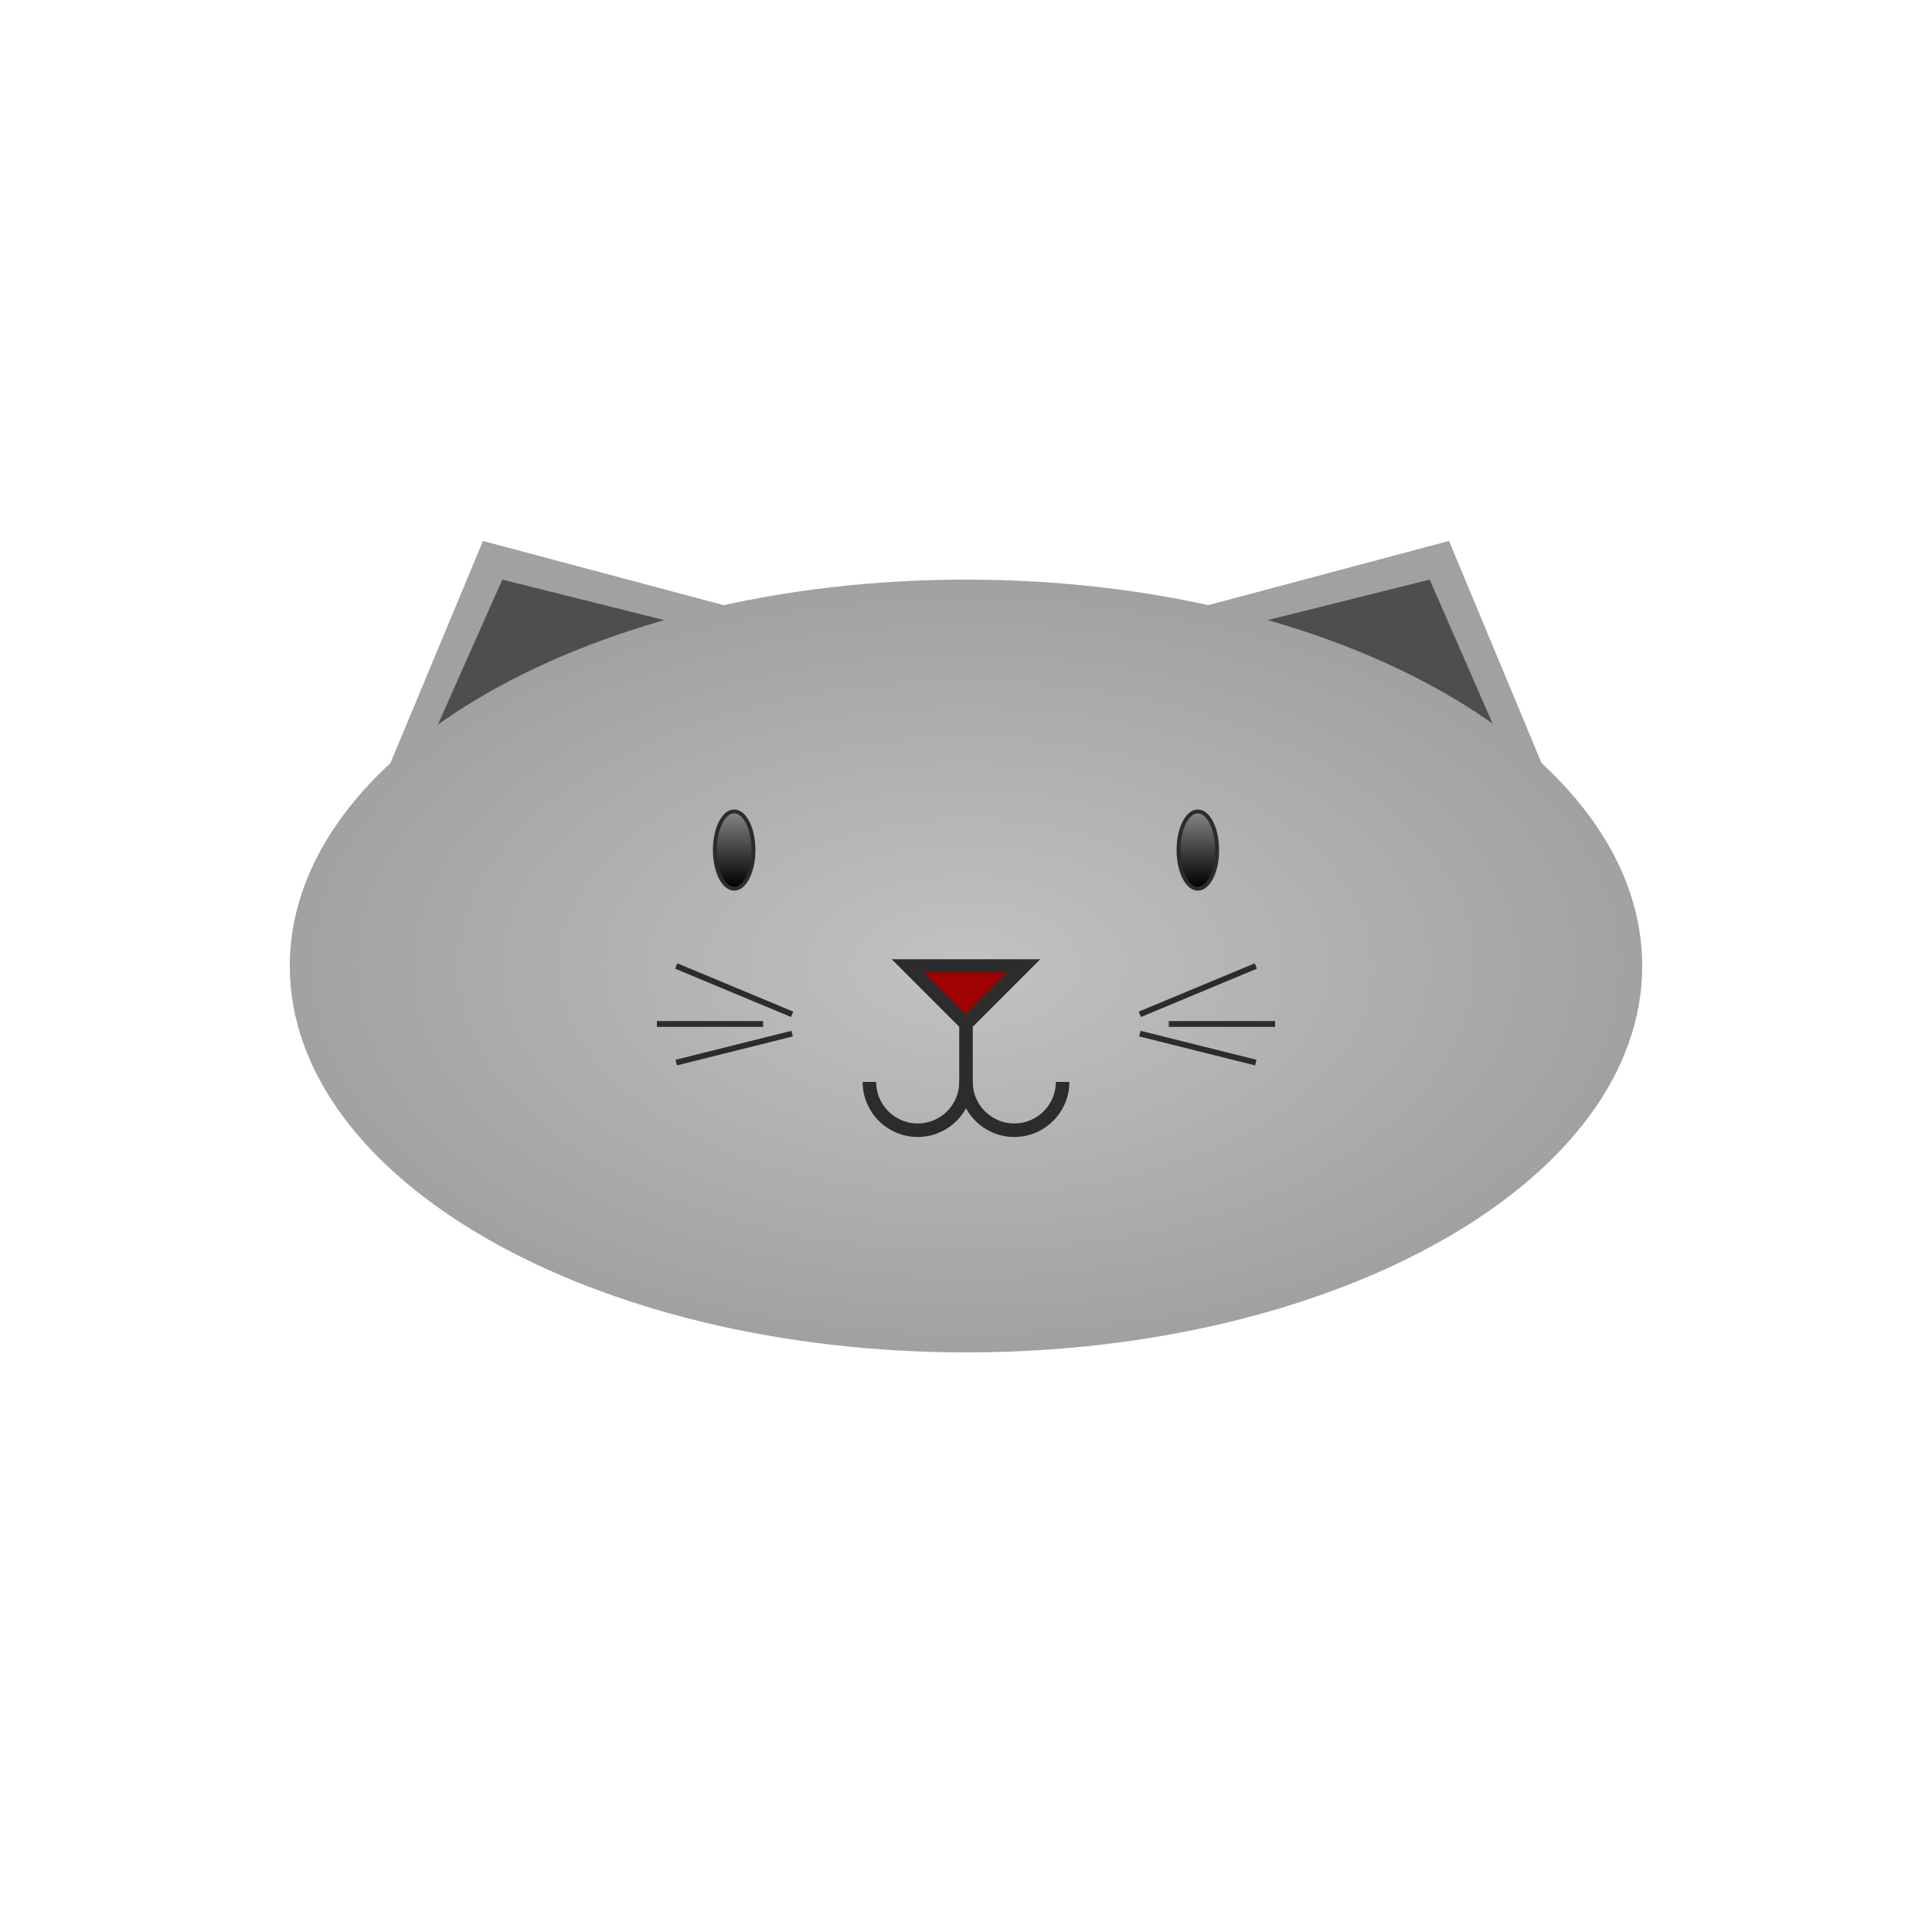
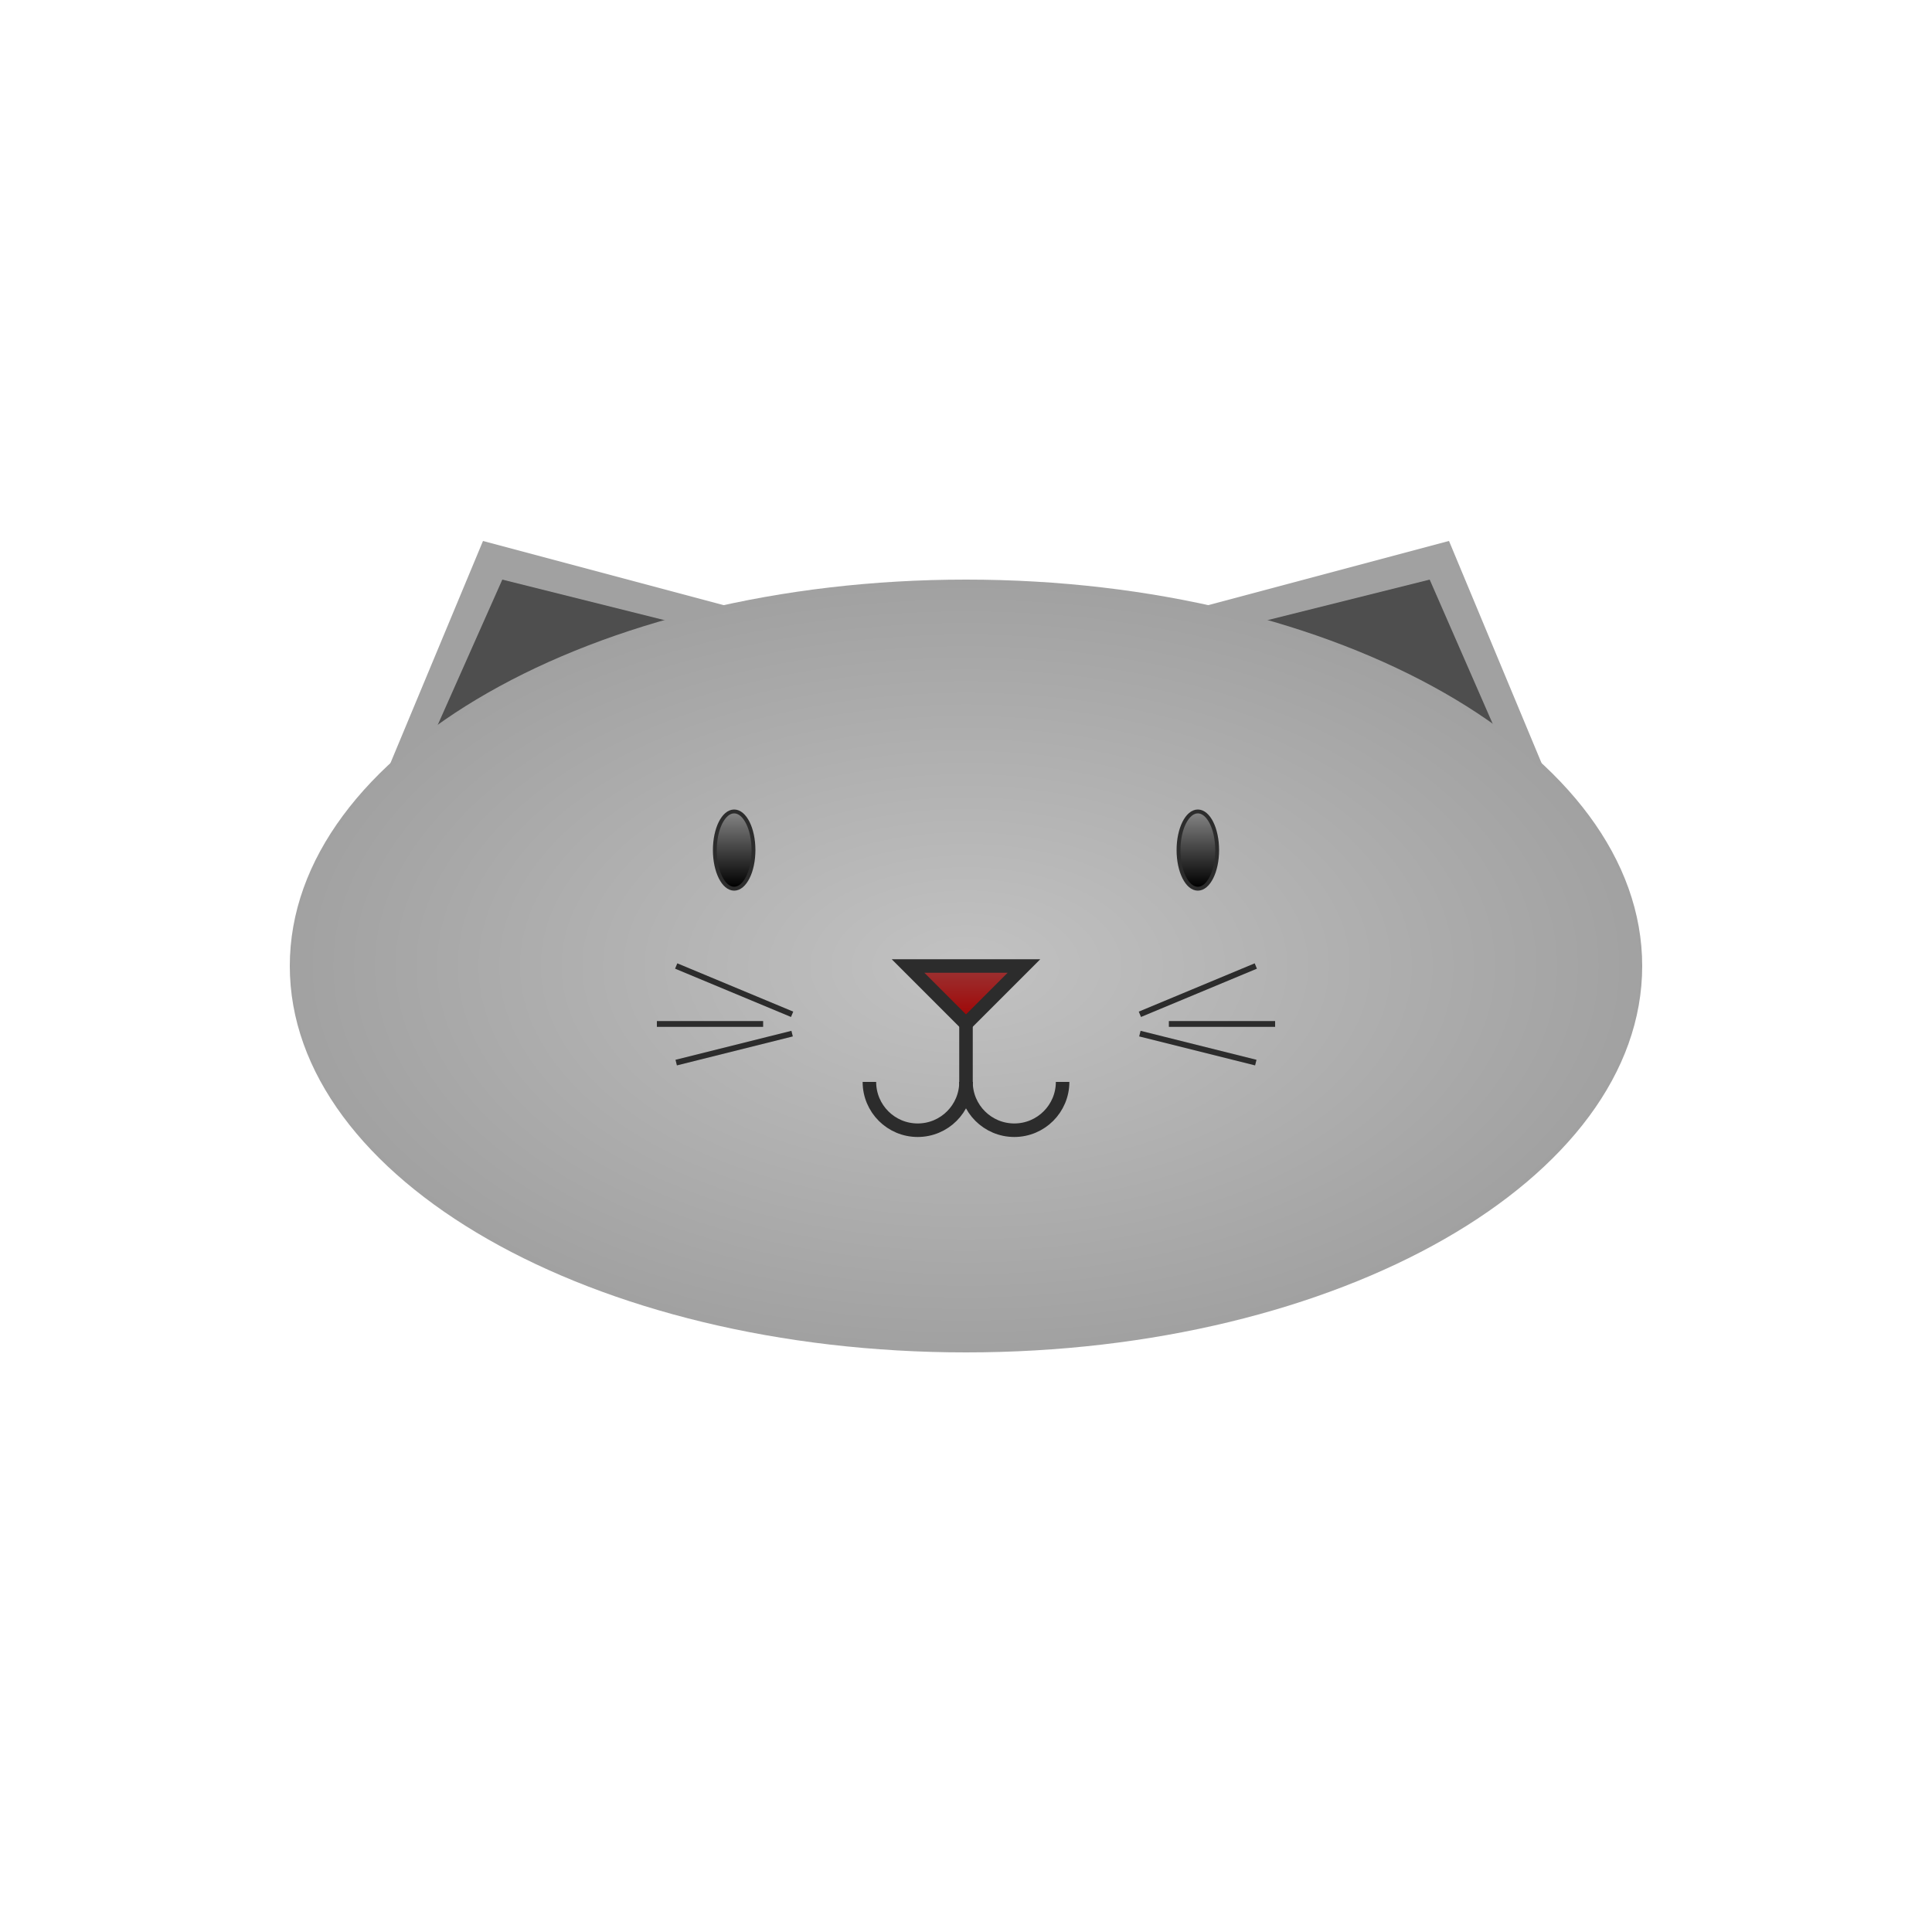
<svg xmlns="http://www.w3.org/2000/svg" version="1.1" width="100" height="100">
  <defs>
    <linearGradient id="eyeLinearGradient" gradientTransform="rotate(90)">
      <stop offset="2%" stop-color="#838383" />
      <stop offset="98%" stop-color="black" />
+     </linearGradient>
+     <linearGradient id="noseLinearGradient" gradientTransform="rotate(90)">
+       <stop offset="2%" stop-color="#9b3333" />
+       <stop offset="98%" stop-color="#a00202" />
    </linearGradient>
    <radialGradient id="emojiRadialGradient" cx="50%" cy="50%" r="50%" fx="50%" fy="50%">
      <stop offset="0%" style="stop-color:#c2c2c2;" />
      <stop offset="100%" style="stop-color:#a1a1a1;" />
    </radialGradient>
  </defs>
  <polygon points="40,32 25,28, 20,40" fill="#a1a1a1" />
-   <polygon points="40,33.5 26,30, 20,43.5" fill="#4e4e4e" />
  <polygon points="60,32 75,28, 80,40" fill="#a1a1a1" />
+ 
+ &gt;
+ <polygon points="40,33.5 26,30, 20,43.5" fill="#4e4e4e" />
  <polygon points="60,33.5 74,30, 79.9,43.5" fill="#4e4e4e" />
  <ellipse cx="50" cy="50" r="70" rx="35" ry="20" fill="url('#emojiRadialGradient')" />
  <line x1="50" x2="50" y1="52" y2="56.1" stroke="#2c2c2c" stroke-width="0.7" />
  <path d="M50,56 A1,1 0 1,0 55,56" stroke="#2c2c2c" stroke-width="0.7" fill="none" />
  <path d="M50,56 A1,1 0 1,1 45,56" stroke="#2c2c2c" stroke-width="0.7" fill="none" />
-   <polygon points="53,50 50,53, 47,50" fill="#a00202" stroke="#2c2c2c" stroke-width="0.7" />
+   <polygon points="53,50 50,53, 47,50" fill="url('#noseLinearGradient')" stroke="#2c2c2c" stroke-width="0.7" />
  <line x1="59" x2="65" y1="52.5" y2="50" stroke="#2c2c2c" stroke-width="0.3" />
  <line x1="60.5" x2="66" y1="53" y2="53" stroke="#2c2c2c" stroke-width="0.3" />
  <line x1="59" x2="65" y1="53.5" y2="55" stroke="#2c2c2c" stroke-width="0.3" />
  <line x1="41" x2="35" y1="52.5" y2="50" stroke="#2c2c2c" stroke-width="0.3" />
  <line x1="39.5" x2="34" y1="53" y2="53" stroke="#2c2c2c" stroke-width="0.3" />
  <line x1="41" x2="35" y1="53.5" y2="55" stroke="#2c2c2c" stroke-width="0.3" />
  <ellipse stroke-width="0.2" stroke="#2c2c2c" rx="1" ry="2" cx="38" cy="44" fill="url('#eyeLinearGradient')" />
  <ellipse stroke-width="0.2" stroke="#2c2c2c" cx="62" cy="44" r="5" rx="1" ry="2" fill="url('#eyeLinearGradient')" />
</svg>
